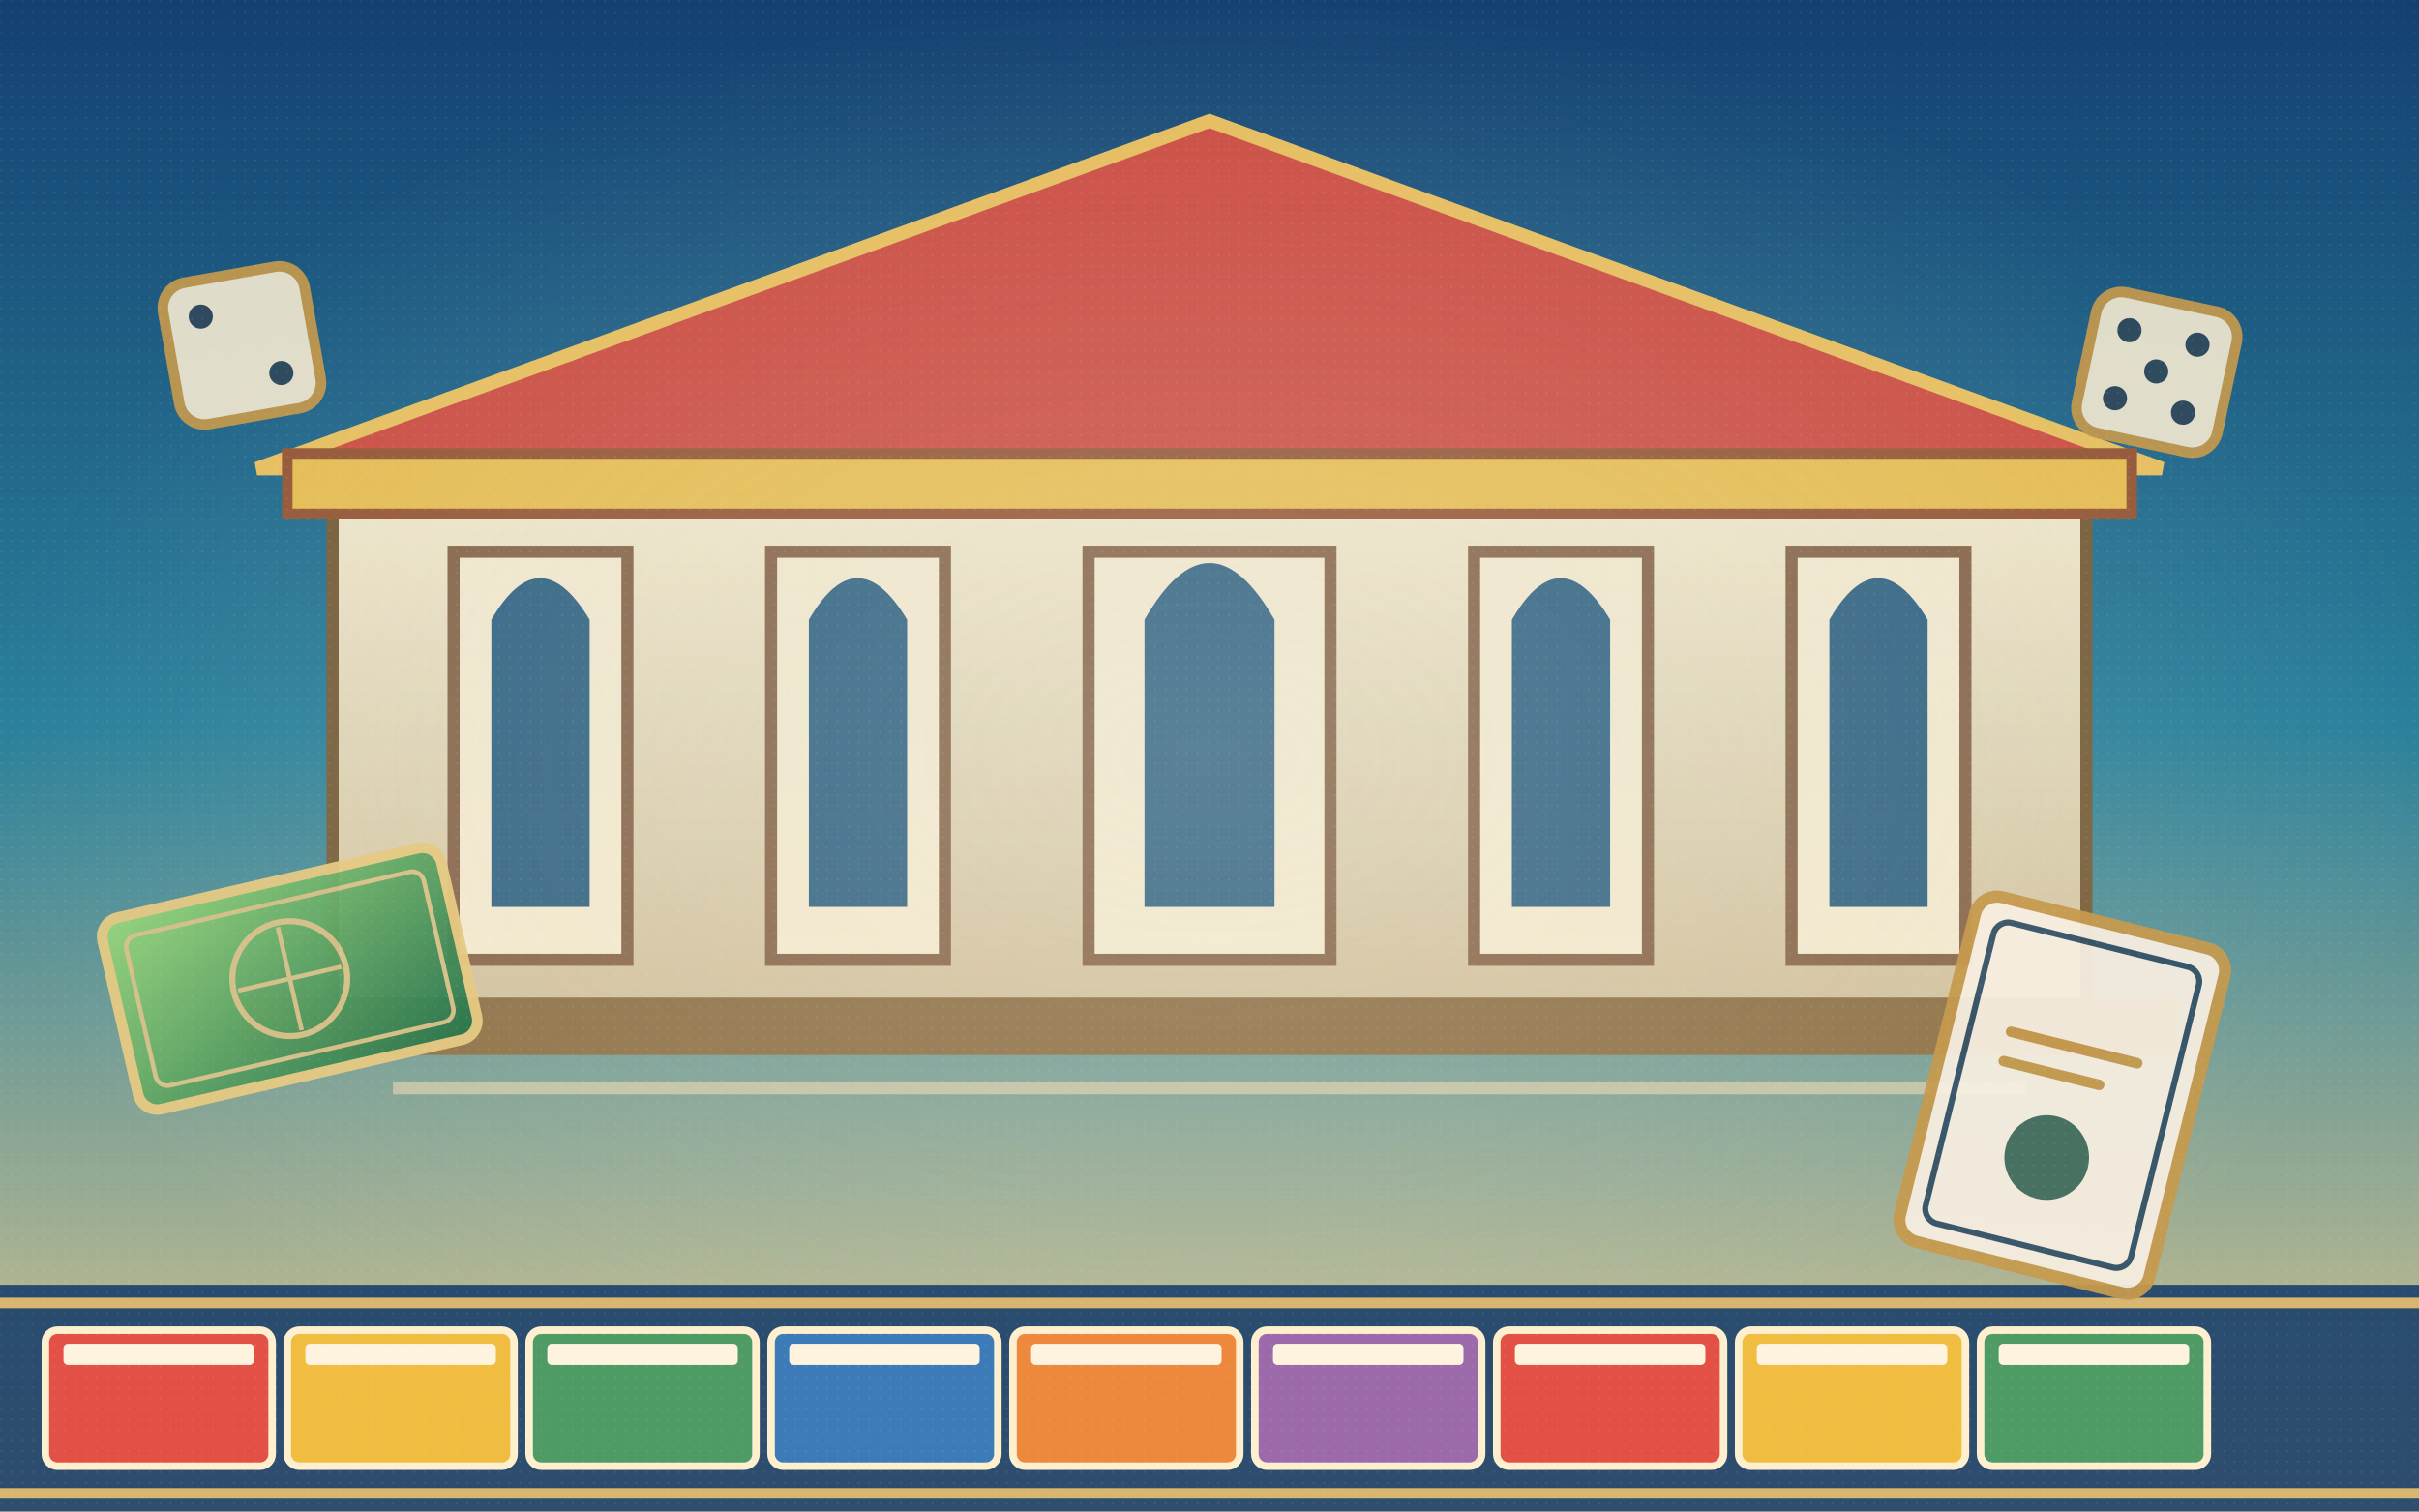
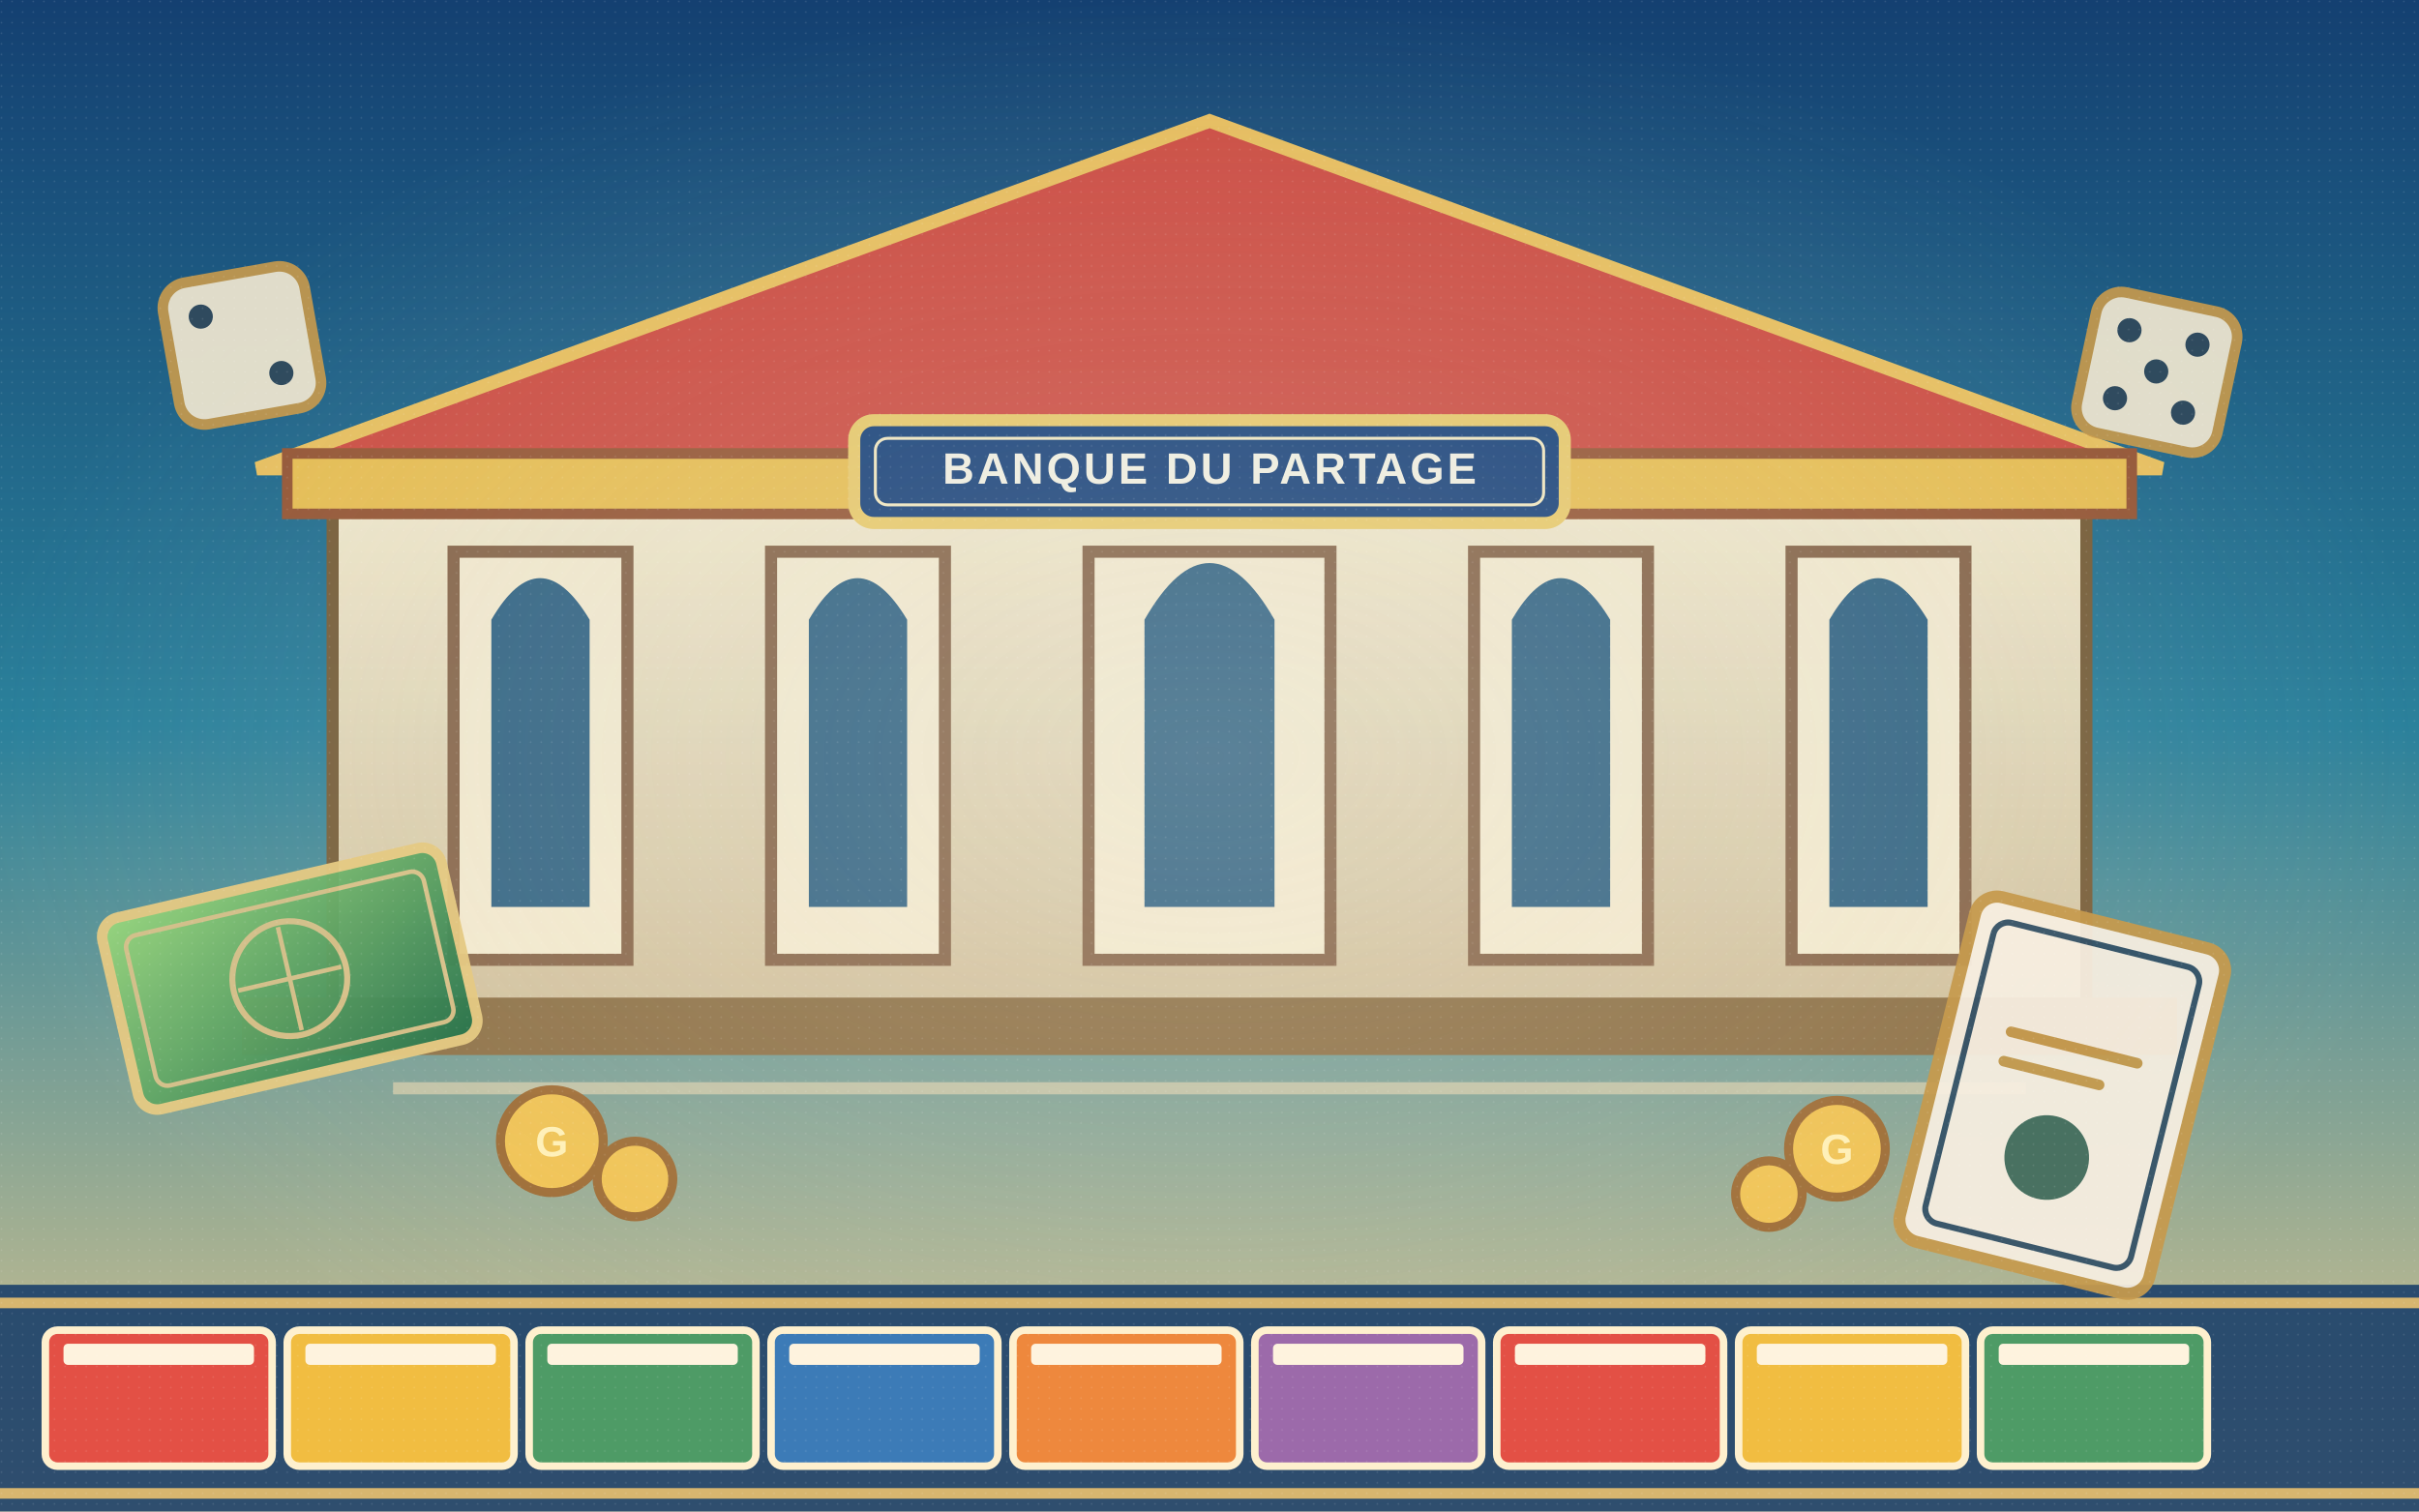
<svg xmlns="http://www.w3.org/2000/svg" width="1600" height="1000" viewBox="0 0 1600 1000">
  <defs>
    <linearGradient id="sky" x2="0" y2="1">
      <stop stop-color="#123f70" />
      <stop offset=".48" stop-color="#287f9a" />
      <stop offset="1" stop-color="#e4c98e" />
    </linearGradient>
    <linearGradient id="gold" x2="0" y2="1">
      <stop stop-color="#ffdf72" />
      <stop offset=".55" stop-color="#f0a52f" />
      <stop offset="1" stop-color="#bb4a32" />
    </linearGradient>
    <linearGradient id="stone" x2="0" y2="1">
      <stop stop-color="#fff1d2" />
      <stop offset="1" stop-color="#d9c39c" />
    </linearGradient>
    <linearGradient id="note" x2="1" y2="1">
      <stop stop-color="#9ad77e" />
      <stop offset="1" stop-color="#26734c" />
    </linearGradient>
    <radialGradient id="veil">
      <stop stop-color="#f7f1e6" stop-opacity=".22" />
      <stop offset=".62" stop-color="#f7f1e6" stop-opacity=".10" />
      <stop offset="1" stop-color="#f7f1e6" stop-opacity=".01" />
    </radialGradient>
    <pattern id="grain" width="7" height="7" patternUnits="userSpaceOnUse">
      <circle cx="1" cy="1" r=".6" fill="#fff" opacity=".12" />
    </pattern>
  </defs>
  <rect width="1600" height="1000" fill="url(#sky)" />
  <g opacity=".92">
    <path d="M170 310L800 80l630 230z" fill="#d94b3d" stroke="#f6c65b" stroke-width="9" />
    <path d="M220 315H1380V670H220z" fill="url(#stone)" stroke="#7b5a31" stroke-width="8" />
    <path d="M190 300H1410V340H190z" fill="#f4c34e" stroke="#9c542e" stroke-width="7" />
+     <rect x="565" y="278" width="470" height="68" rx="13" fill="#173f78" stroke="#f5cf68" stroke-width="8" />
+     <rect x="579" y="290" width="442" height="44" rx="8" fill="none" stroke="#fff0c4" stroke-width="2" />
+     <text x="800" y="320" text-anchor="middle" font-family="Arial,sans-serif" font-size="29" font-weight="bold" letter-spacing="2" fill="#fff8e8">BANQUE DU PARTAGE</text>
    <g fill="#fff0d1" stroke="#8b6242" stroke-width="8">
      <path d="M300 365h115v270H300z" />
      <path d="M510 365h115v270H510z" />
      <path d="M720 365h160v270H720z" />
      <path d="M975 365h115v270H975z" />
      <path d="M1185 365h115v270h-115z" />
    </g>
    <g fill="#1d527a" opacity=".92">
      <path d="M325 410q32-55 65 0v190h-65z" />
      <path d="M535 410q32-55 65 0v190h-65z" />
      <path d="M757 410q43-75 86 0v190h-86z" />
      <path d="M1000 410q32-55 65 0v190h-65z" />
      <path d="M1210 410q32-55 65 0v190h-65z" />
    </g>
    <path d="M160 660H1440v38H160z" fill="#8f6c3e" />
    <path d="M260 720H1340" stroke="#e6d4af" stroke-width="8" opacity=".7" />
+   </g>
+   <g fill="#f4c34e" stroke="#9c672e" stroke-width="6" opacity=".96">
+     <circle cx="365" cy="755" r="34" />
+     <circle cx="420" cy="780" r="25" />
+     <circle cx="1215" cy="760" r="32" />
+     <circle cx="1170" cy="790" r="22" />
+   </g>
+   <g fill="#fff0b5" font-family="Arial,sans-serif" font-size="28" font-weight="bold" text-anchor="middle">
+     <text x="365" y="765">G</text>
+     <text x="1215" y="770">G</text>
  </g>
  <rect width="1600" height="1000" fill="url(#veil)" />
  <g transform="translate(0 850)" opacity=".98">
    <rect x="0" y="0" width="1600" height="150" fill="#163d69" opacity=".9" />
    <path d="M0 12H1600M0 138H1600" stroke="#d8b66e" stroke-width="7" />
    <g stroke="#fff1cf" stroke-width="5">
      <rect x="30" y="30" width="150" height="90" rx="8" fill="#e34e43" />
      <rect x="190" y="30" width="150" height="90" rx="8" fill="#f2bd3f" />
      <rect x="350" y="30" width="150" height="90" rx="8" fill="#4b9a65" />
      <rect x="510" y="30" width="150" height="90" rx="8" fill="#3979b8" />
      <rect x="670" y="30" width="150" height="90" rx="8" fill="#ef873b" />
      <rect x="830" y="30" width="150" height="90" rx="8" fill="#9b68aa" />
      <rect x="990" y="30" width="150" height="90" rx="8" fill="#e34e43" />
      <rect x="1150" y="30" width="150" height="90" rx="8" fill="#f2bd3f" />
      <rect x="1310" y="30" width="150" height="90" rx="8" fill="#4b9a65" />
    </g>
    <g fill="#fff4df">
      <rect x="42" y="39" width="126" height="14" rx="3" />
      <rect x="202" y="39" width="126" height="14" rx="3" />
      <rect x="362" y="39" width="126" height="14" rx="3" />
      <rect x="522" y="39" width="126" height="14" rx="3" />
      <rect x="682" y="39" width="126" height="14" rx="3" />
      <rect x="842" y="39" width="126" height="14" rx="3" />
      <rect x="1002" y="39" width="126" height="14" rx="3" />
      <rect x="1162" y="39" width="126" height="14" rx="3" />
      <rect x="1322" y="39" width="126" height="14" rx="3" />
    </g>
  </g>
  <g transform="translate(65 610) rotate(-13)" opacity=".95">
    <rect width="230" height="130" rx="13" fill="url(#note)" stroke="#e5ca83" stroke-width="7" />
    <rect x="14" y="14" width="202" height="102" rx="8" fill="none" stroke="#d8c28a" stroke-width="3" />
    <circle cx="115" cy="65" r="38" fill="none" stroke="#d8c28a" stroke-width="4" />
    <path d="M80 65h70M115 30v70" stroke="#d8c28a" stroke-width="3" />
  </g>
  <g transform="translate(1310 590) rotate(14)" opacity=".94">
    <rect width="170" height="235" rx="15" fill="#f6eee0" stroke="#c69a4e" stroke-width="8" />
    <rect x="15" y="15" width="140" height="205" rx="10" fill="none" stroke="#345267" stroke-width="4" />
    <path d="M42 85h86M42 105h65" stroke="#c69a4e" stroke-width="7" stroke-linecap="round" />
    <circle cx="85" cy="160" r="28" fill="#315f50" opacity=".9" />
  </g>
  <g transform="translate(1390 190) rotate(12)" opacity=".9">
    <rect width="95" height="95" rx="17" fill="#f5ead2" stroke="#c99a4b" stroke-width="7" />
    <g fill="#31485a">
      <circle cx="24" cy="24" r="8" />
      <circle cx="70" cy="24" r="8" />
      <circle cx="47" cy="47" r="8" />
      <circle cx="24" cy="70" r="8" />
      <circle cx="70" cy="70" r="8" />
    </g>
  </g>
  <g transform="translate(105 190) rotate(-10)" opacity=".9">
    <rect width="95" height="95" rx="17" fill="#f5ead2" stroke="#c99a4b" stroke-width="7" />
    <g fill="#31485a">
      <circle cx="24" cy="24" r="8" />
      <circle cx="70" cy="70" r="8" />
    </g>
  </g>
  <rect width="1600" height="1000" fill="url(#grain)" />
</svg>
